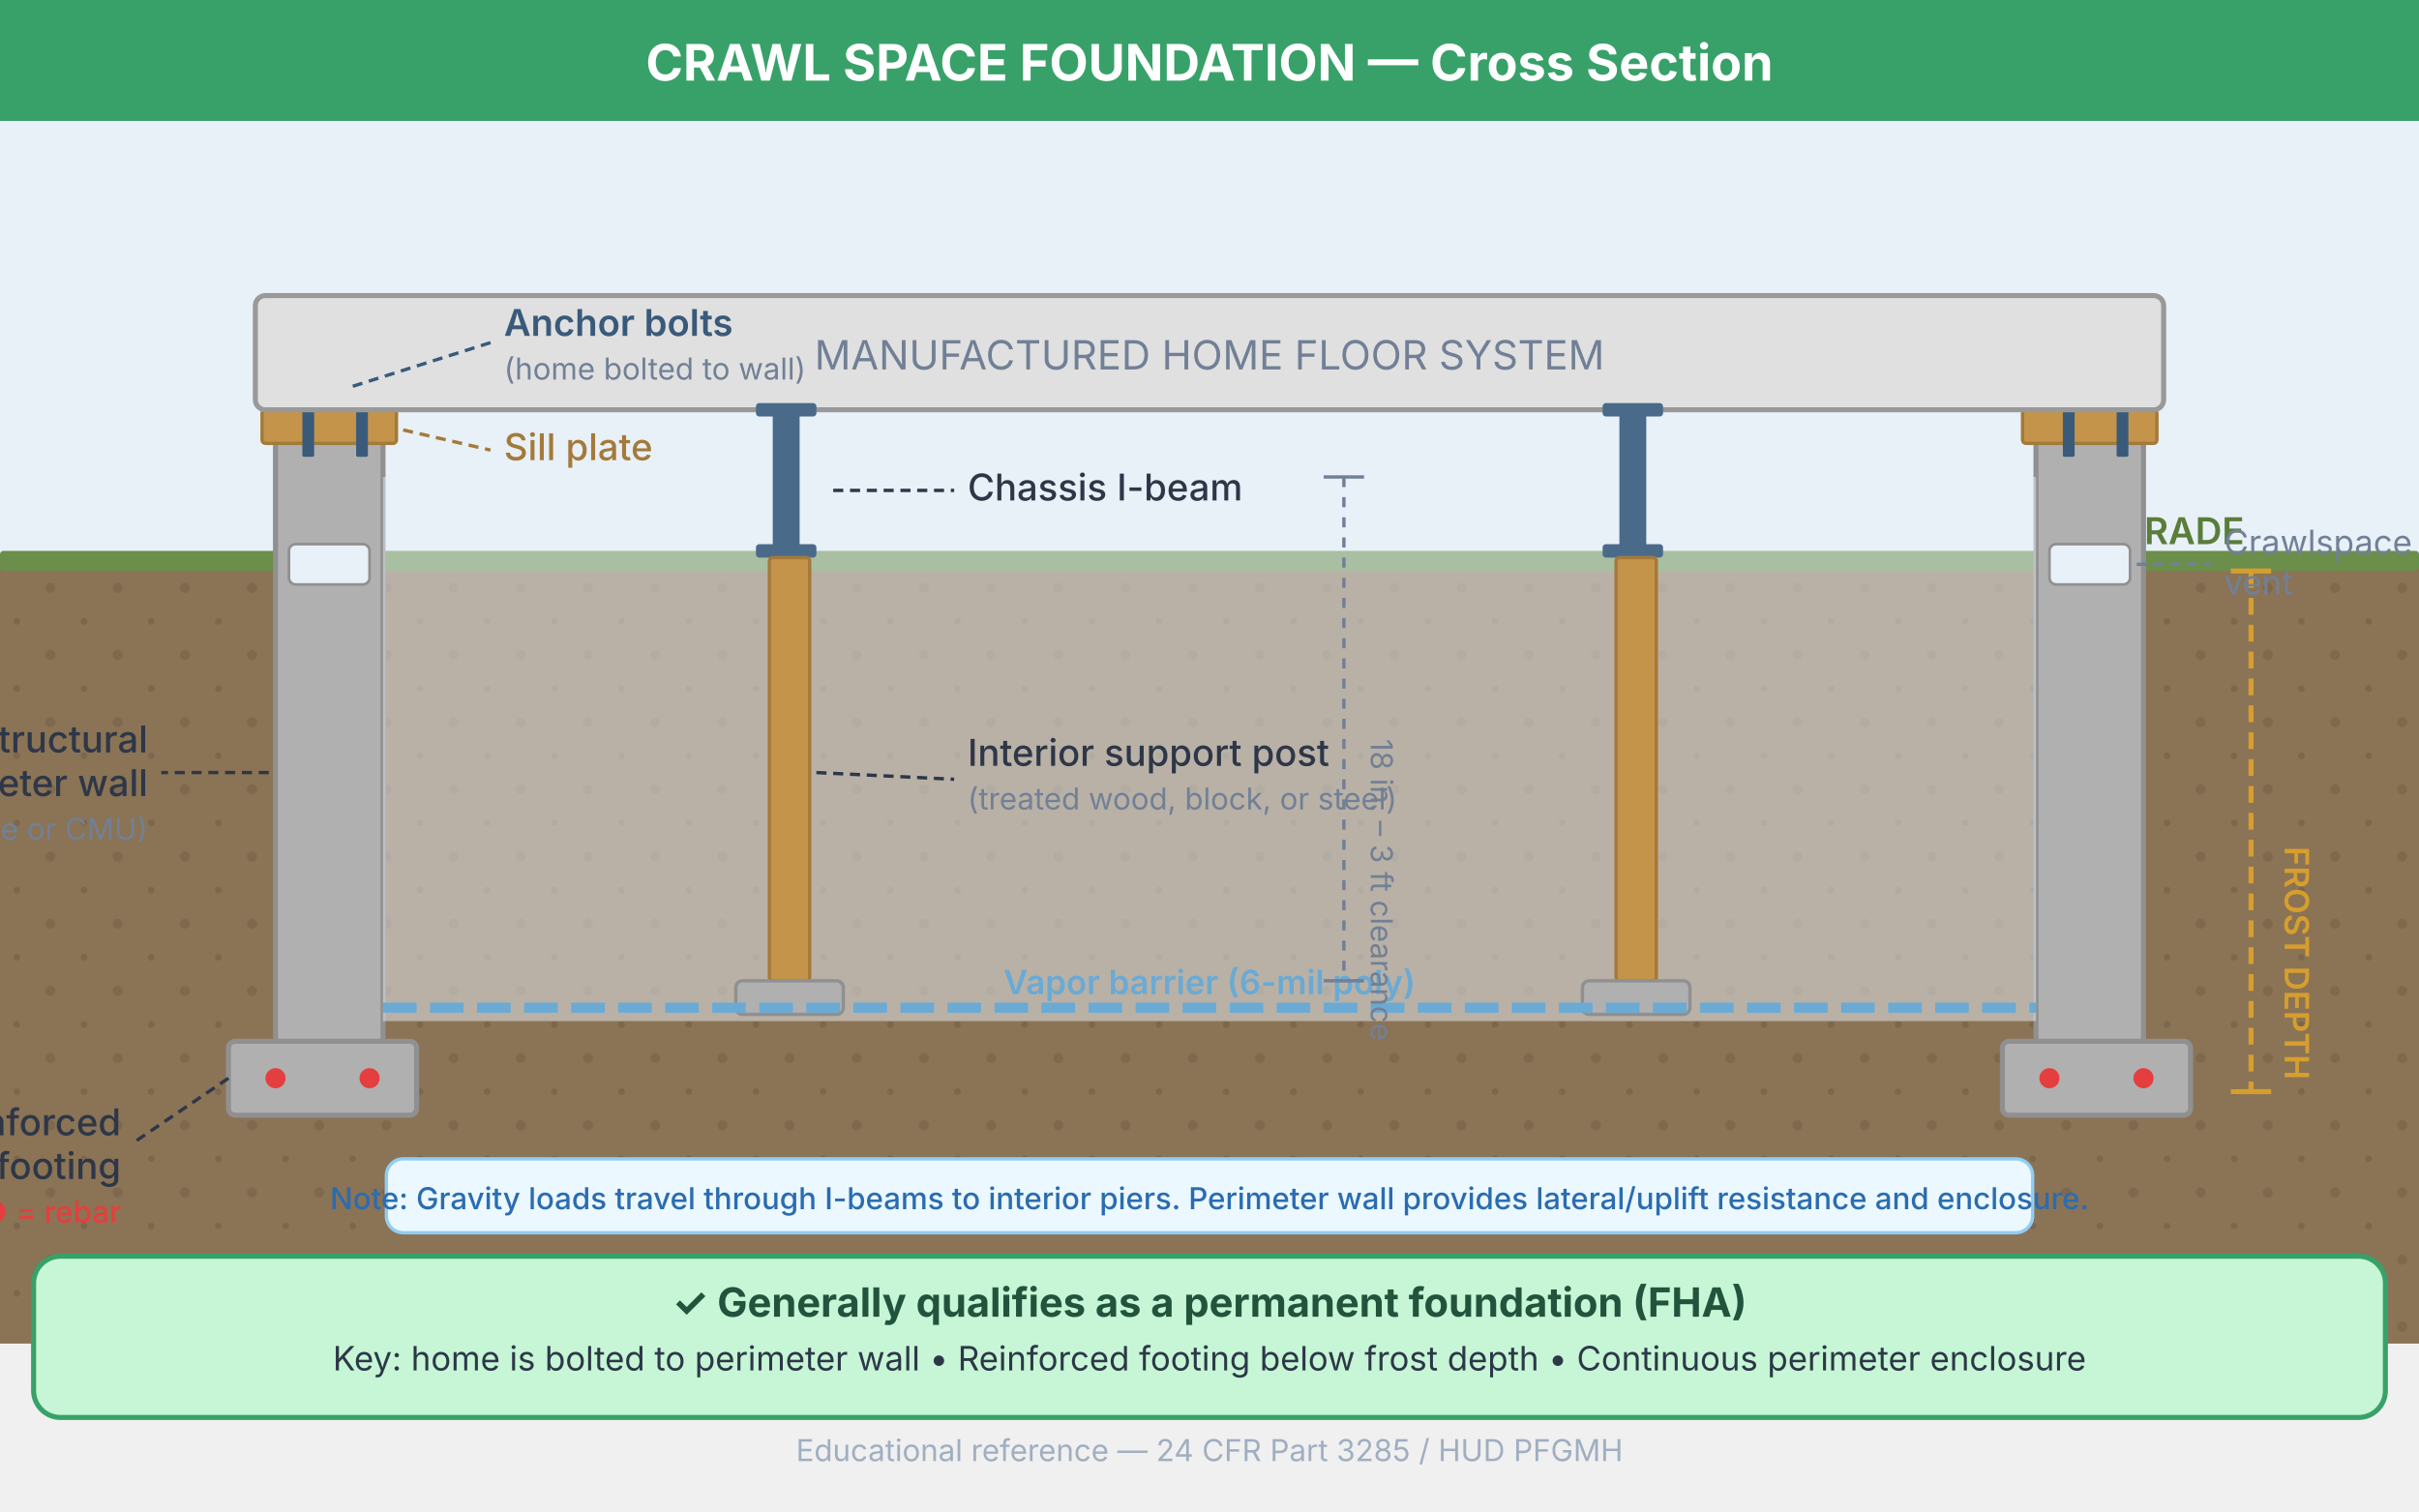
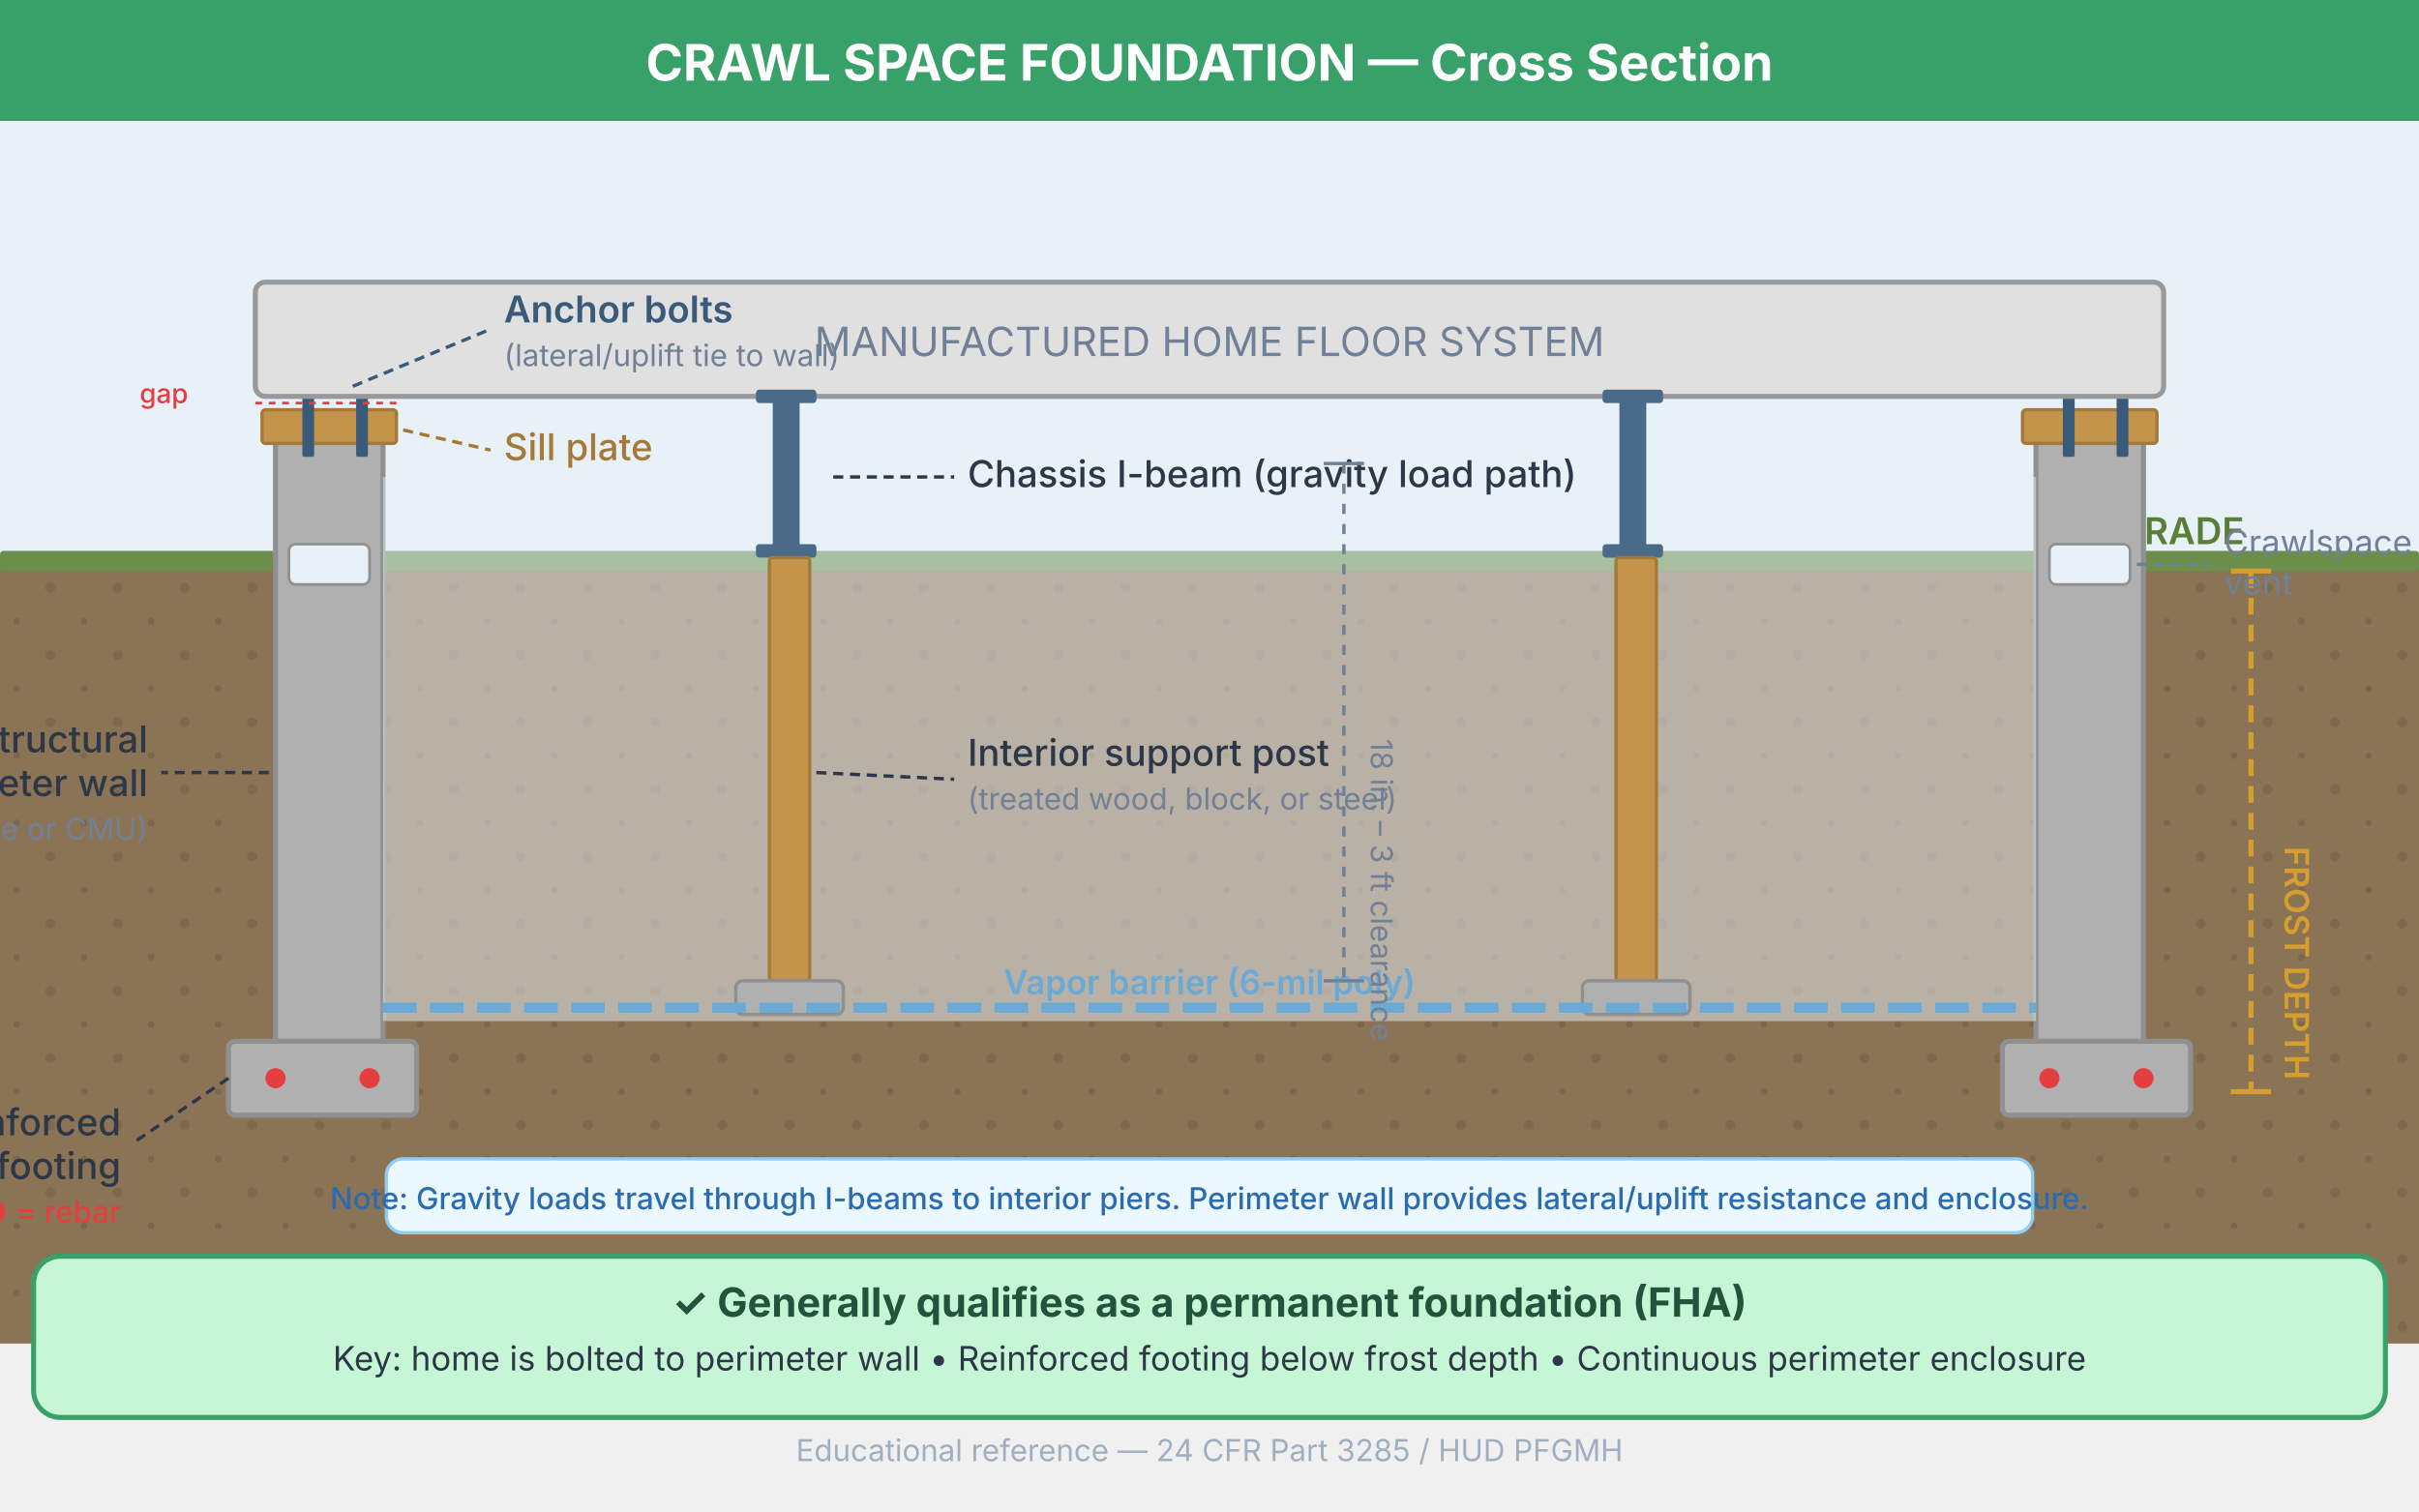
<svg xmlns="http://www.w3.org/2000/svg" viewBox="0 0 720 450" font-family="system-ui, -apple-system, sans-serif">
  <defs>
    <pattern id="soil" patternUnits="userSpaceOnUse" width="20" height="20">
      <rect width="20" height="20" fill="#8B7355" />
      <circle cx="5" cy="5" r="1" fill="#6B5B45" opacity="0.5" />
      <circle cx="15" cy="15" r="1.5" fill="#6B5B45" opacity="0.4" />
    </pattern>
  </defs>
  <rect x="0" y="0" width="720" height="36" fill="#38A169" rx="0" />
  <text x="360" y="24" text-anchor="middle" fill="#FFF" font-size="15" font-weight="700">CRAWL SPACE FOUNDATION — Cross Section</text>
  <rect x="0" y="36" width="720" height="130" fill="#E8F0F8" />
  <rect x="0" y="166" width="720" height="234" fill="url(#soil)" />
  <rect x="0" y="164" width="720" height="6" fill="#6B8E4A" rx="1" />
  <text x="668" y="162" text-anchor="end" fill="#5A7D3A" font-size="11" font-weight="600">GRADE</text>
  <rect x="68" y="310" width="56" height="22" fill="#B0B0B0" stroke="#909090" stroke-width="1.5" rx="2" />
  <rect x="596" y="310" width="56" height="22" fill="#B0B0B0" stroke="#909090" stroke-width="1.5" rx="2" />
  <circle cx="82" cy="321" r="3" fill="#E53E3E" />
  <circle cx="110" cy="321" r="3" fill="#E53E3E" />
  <circle cx="610" cy="321" r="3" fill="#E53E3E" />
  <circle cx="638" cy="321" r="3" fill="#E53E3E" />
  <rect x="82" y="130" width="32" height="180" fill="#B0B0B0" stroke="#909090" stroke-width="1.5" rx="1" />
  <rect x="606" y="130" width="32" height="180" fill="#B0B0B0" stroke="#909090" stroke-width="1.5" rx="1" />
  <rect x="86" y="162" width="24" height="12" fill="#E8F0F8" stroke="#909090" stroke-width="0.8" rx="2" />
  <rect x="610" y="162" width="24" height="12" fill="#E8F0F8" stroke="#909090" stroke-width="0.8" rx="2" />
  <rect x="114" y="142" width="492" height="162" fill="#E8F0F8" opacity="0.5" />
  <rect x="78" y="122" width="40" height="10" fill="#C4944A" stroke="#A47A3A" stroke-width="1" rx="1" />
  <rect x="602" y="122" width="40" height="10" fill="#C4944A" stroke="#A47A3A" stroke-width="1" rx="1" />
  <rect x="90" y="116" width="3.5" height="20" fill="#3A5A7A" rx="0.5" />
  <rect x="86" y="113" width="11" height="5" fill="#3A5A7A" rx="1" />
  <rect x="106" y="116" width="3.5" height="20" fill="#3A5A7A" rx="0.5" />
  <rect x="102" y="113" width="11" height="5" fill="#3A5A7A" rx="1" />
  <rect x="614" y="116" width="3.5" height="20" fill="#3A5A7A" rx="0.5" />
  <rect x="610" y="113" width="11" height="5" fill="#3A5A7A" rx="1" />
  <rect x="630" y="116" width="3.5" height="20" fill="#3A5A7A" rx="0.5" />
  <rect x="626" y="113" width="11" height="5" fill="#3A5A7A" rx="1" />
-   <rect x="76" y="88" width="568" height="34" fill="#E0E0E0" stroke="#999" stroke-width="1.5" rx="3" />
-   <text x="360" y="110" text-anchor="middle" fill="#718096" font-size="12">MANUFACTURED HOME FLOOR SYSTEM</text>
-   <rect x="230" y="122" width="8" height="42" fill="#4A6A8A" />
-   <rect x="225" y="120" width="18" height="4" fill="#4A6A8A" rx="1" />
+   <rect x="76" y="84" width="568" height="34" fill="#E0E0E0" stroke="#999" stroke-width="1.5" rx="3" />
+   <text x="360" y="106" text-anchor="middle" fill="#718096" font-size="12">MANUFACTURED HOME FLOOR SYSTEM</text>
+   <line x1="118" y1="120" x2="76" y2="120" stroke="#E53E3E" stroke-width="0.8" stroke-dasharray="2,2" />
+   <text x="56" y="120" text-anchor="end" fill="#E53E3E" font-size="8" font-weight="500">gap</text>
+   <rect x="230" y="118" width="8" height="46" fill="#4A6A8A" />
+   <rect x="225" y="116" width="18" height="4" fill="#4A6A8A" rx="1" />
  <rect x="225" y="162" width="18" height="4" fill="#4A6A8A" rx="1" />
-   <rect x="482" y="122" width="8" height="42" fill="#4A6A8A" />
-   <rect x="477" y="120" width="18" height="4" fill="#4A6A8A" rx="1" />
+   <rect x="482" y="118" width="8" height="46" fill="#4A6A8A" />
+   <rect x="477" y="116" width="18" height="4" fill="#4A6A8A" rx="1" />
  <rect x="477" y="162" width="18" height="4" fill="#4A6A8A" rx="1" />
  <rect x="229" y="166" width="12" height="126" fill="#C4944A" stroke="#A47A3A" stroke-width="1" rx="1" />
  <rect x="481" y="166" width="12" height="126" fill="#C4944A" stroke="#A47A3A" stroke-width="1" rx="1" />
  <rect x="219" y="292" width="32" height="10" fill="#B0B0B0" stroke="#909090" stroke-width="1" rx="2" />
  <rect x="471" y="292" width="32" height="10" fill="#B0B0B0" stroke="#909090" stroke-width="1" rx="2" />
  <line x1="114" y1="300" x2="606" y2="300" stroke="#6AAAD4" stroke-width="3" stroke-dasharray="10,4" />
  <line x1="670" y1="170" x2="670" y2="325" stroke="#D69E2E" stroke-width="1.5" stroke-dasharray="5,3" />
  <line x1="664" y1="170" x2="676" y2="170" stroke="#D69E2E" stroke-width="1.5" />
  <line x1="664" y1="325" x2="676" y2="325" stroke="#D69E2E" stroke-width="1.5" />
  <text x="680" y="252" fill="#D69E2E" font-size="10" font-weight="600" transform="rotate(90, 680, 252)">FROST DEPTH</text>
  <line x1="80" y1="230" x2="48" y2="230" stroke="#2D3748" stroke-width="1" stroke-dasharray="3,2" />
  <text x="44" y="224" text-anchor="end" fill="#2D3748" font-size="11" font-weight="500">Structural</text>
  <text x="44" y="237" text-anchor="end" fill="#2D3748" font-size="11" font-weight="500">perimeter wall</text>
  <text x="44" y="250" text-anchor="end" fill="#718096" font-size="9">(concrete or CMU)</text>
  <line x1="68" y1="321" x2="40" y2="340" stroke="#2D3748" stroke-width="1" stroke-dasharray="3,2" />
  <text x="36" y="338" text-anchor="end" fill="#2D3748" font-size="11" font-weight="500">Reinforced</text>
  <text x="36" y="351" text-anchor="end" fill="#2D3748" font-size="11" font-weight="500">concrete footing</text>
  <text x="36" y="364" text-anchor="end" fill="#E53E3E" font-size="9" font-weight="500">● = rebar</text>
-   <line x1="105" y1="115" x2="146" y2="102" stroke="#3A5A7A" stroke-width="1" stroke-dasharray="3,2" />
-   <text x="150" y="100" fill="#3A5A7A" font-size="11" font-weight="600">Anchor bolts</text>
-   <text x="150" y="113" fill="#718096" font-size="9">(home bolted to wall)</text>
+   <line x1="105" y1="115" x2="146" y2="98" stroke="#3A5A7A" stroke-width="1" stroke-dasharray="3,2" />
+   <text x="150" y="96" fill="#3A5A7A" font-size="11" font-weight="600">Anchor bolts</text>
+   <text x="150" y="109" fill="#718096" font-size="9">(lateral/uplift tie to wall)</text>
  <line x1="120" y1="128" x2="146" y2="134" stroke="#A47A3A" stroke-width="1" stroke-dasharray="3,2" />
  <text x="150" y="137" fill="#A47A3A" font-size="11" font-weight="500">Sill plate</text>
-   <line x1="248" y1="146" x2="284" y2="146" stroke="#2D3748" stroke-width="1" stroke-dasharray="3,2" />
-   <text x="288" y="149" fill="#2D3748" font-size="11" font-weight="500">Chassis I-beam</text>
+   <line x1="248" y1="142" x2="284" y2="142" stroke="#2D3748" stroke-width="1" stroke-dasharray="3,2" />
+   <text x="288" y="145" fill="#2D3748" font-size="11" font-weight="500">Chassis I-beam (gravity load path)</text>
  <line x1="243" y1="230" x2="284" y2="232" stroke="#2D3748" stroke-width="1" stroke-dasharray="3,2" />
  <text x="288" y="228" fill="#2D3748" font-size="11" font-weight="500">Interior support post</text>
  <text x="288" y="241" fill="#718096" font-size="9">(treated wood, block, or steel)</text>
  <line x1="636" y1="168" x2="658" y2="168" stroke="#718096" stroke-width="1" stroke-dasharray="3,2" />
  <text x="662" y="165" fill="#718096" font-size="10">Crawlspace</text>
  <text x="662" y="177" fill="#718096" font-size="10">vent</text>
  <text x="360" y="296" text-anchor="middle" fill="#6AAAD4" font-size="10" font-weight="600">Vapor barrier (6-mil poly)</text>
-   <line x1="400" y1="142" x2="400" y2="292" stroke="#718096" stroke-width="1" stroke-dasharray="3,3" />
-   <line x1="394" y1="142" x2="406" y2="142" stroke="#718096" stroke-width="1" />
+   <line x1="400" y1="138" x2="400" y2="292" stroke="#718096" stroke-width="1" stroke-dasharray="3,3" />
+   <line x1="394" y1="138" x2="406" y2="138" stroke="#718096" stroke-width="1" />
  <line x1="394" y1="292" x2="406" y2="292" stroke="#718096" stroke-width="1" />
  <text x="408" y="220" fill="#718096" font-size="9" transform="rotate(90, 408, 220)">18 in. – 3 ft clearance</text>
  <rect x="115" y="345" width="490" height="22" fill="#EBF8FF" stroke="#90CDF4" stroke-width="1" rx="5" />
  <text x="360" y="360" text-anchor="middle" fill="#2B6CB0" font-size="9" font-weight="500">Note: Gravity loads travel through I-beams to interior piers. Perimeter wall provides lateral/uplift resistance and enclosure.</text>
  <rect x="10" y="374" width="700" height="48" fill="#C6F6D5" stroke="#38A169" stroke-width="1.5" rx="8" />
  <text x="360" y="392" text-anchor="middle" fill="#22543D" font-size="12" font-weight="700">✓  Generally qualifies as a permanent foundation (FHA)</text>
  <text x="360" y="408" text-anchor="middle" fill="#2D3748" font-size="10">Key: home is bolted to perimeter wall  •  Reinforced footing below frost depth  •  Continuous perimeter enclosure</text>
  <text x="360" y="435" text-anchor="middle" fill="#A0AEC0" font-size="9">Educational reference — 24 CFR Part 3285 / HUD PFGMH</text>
</svg>
